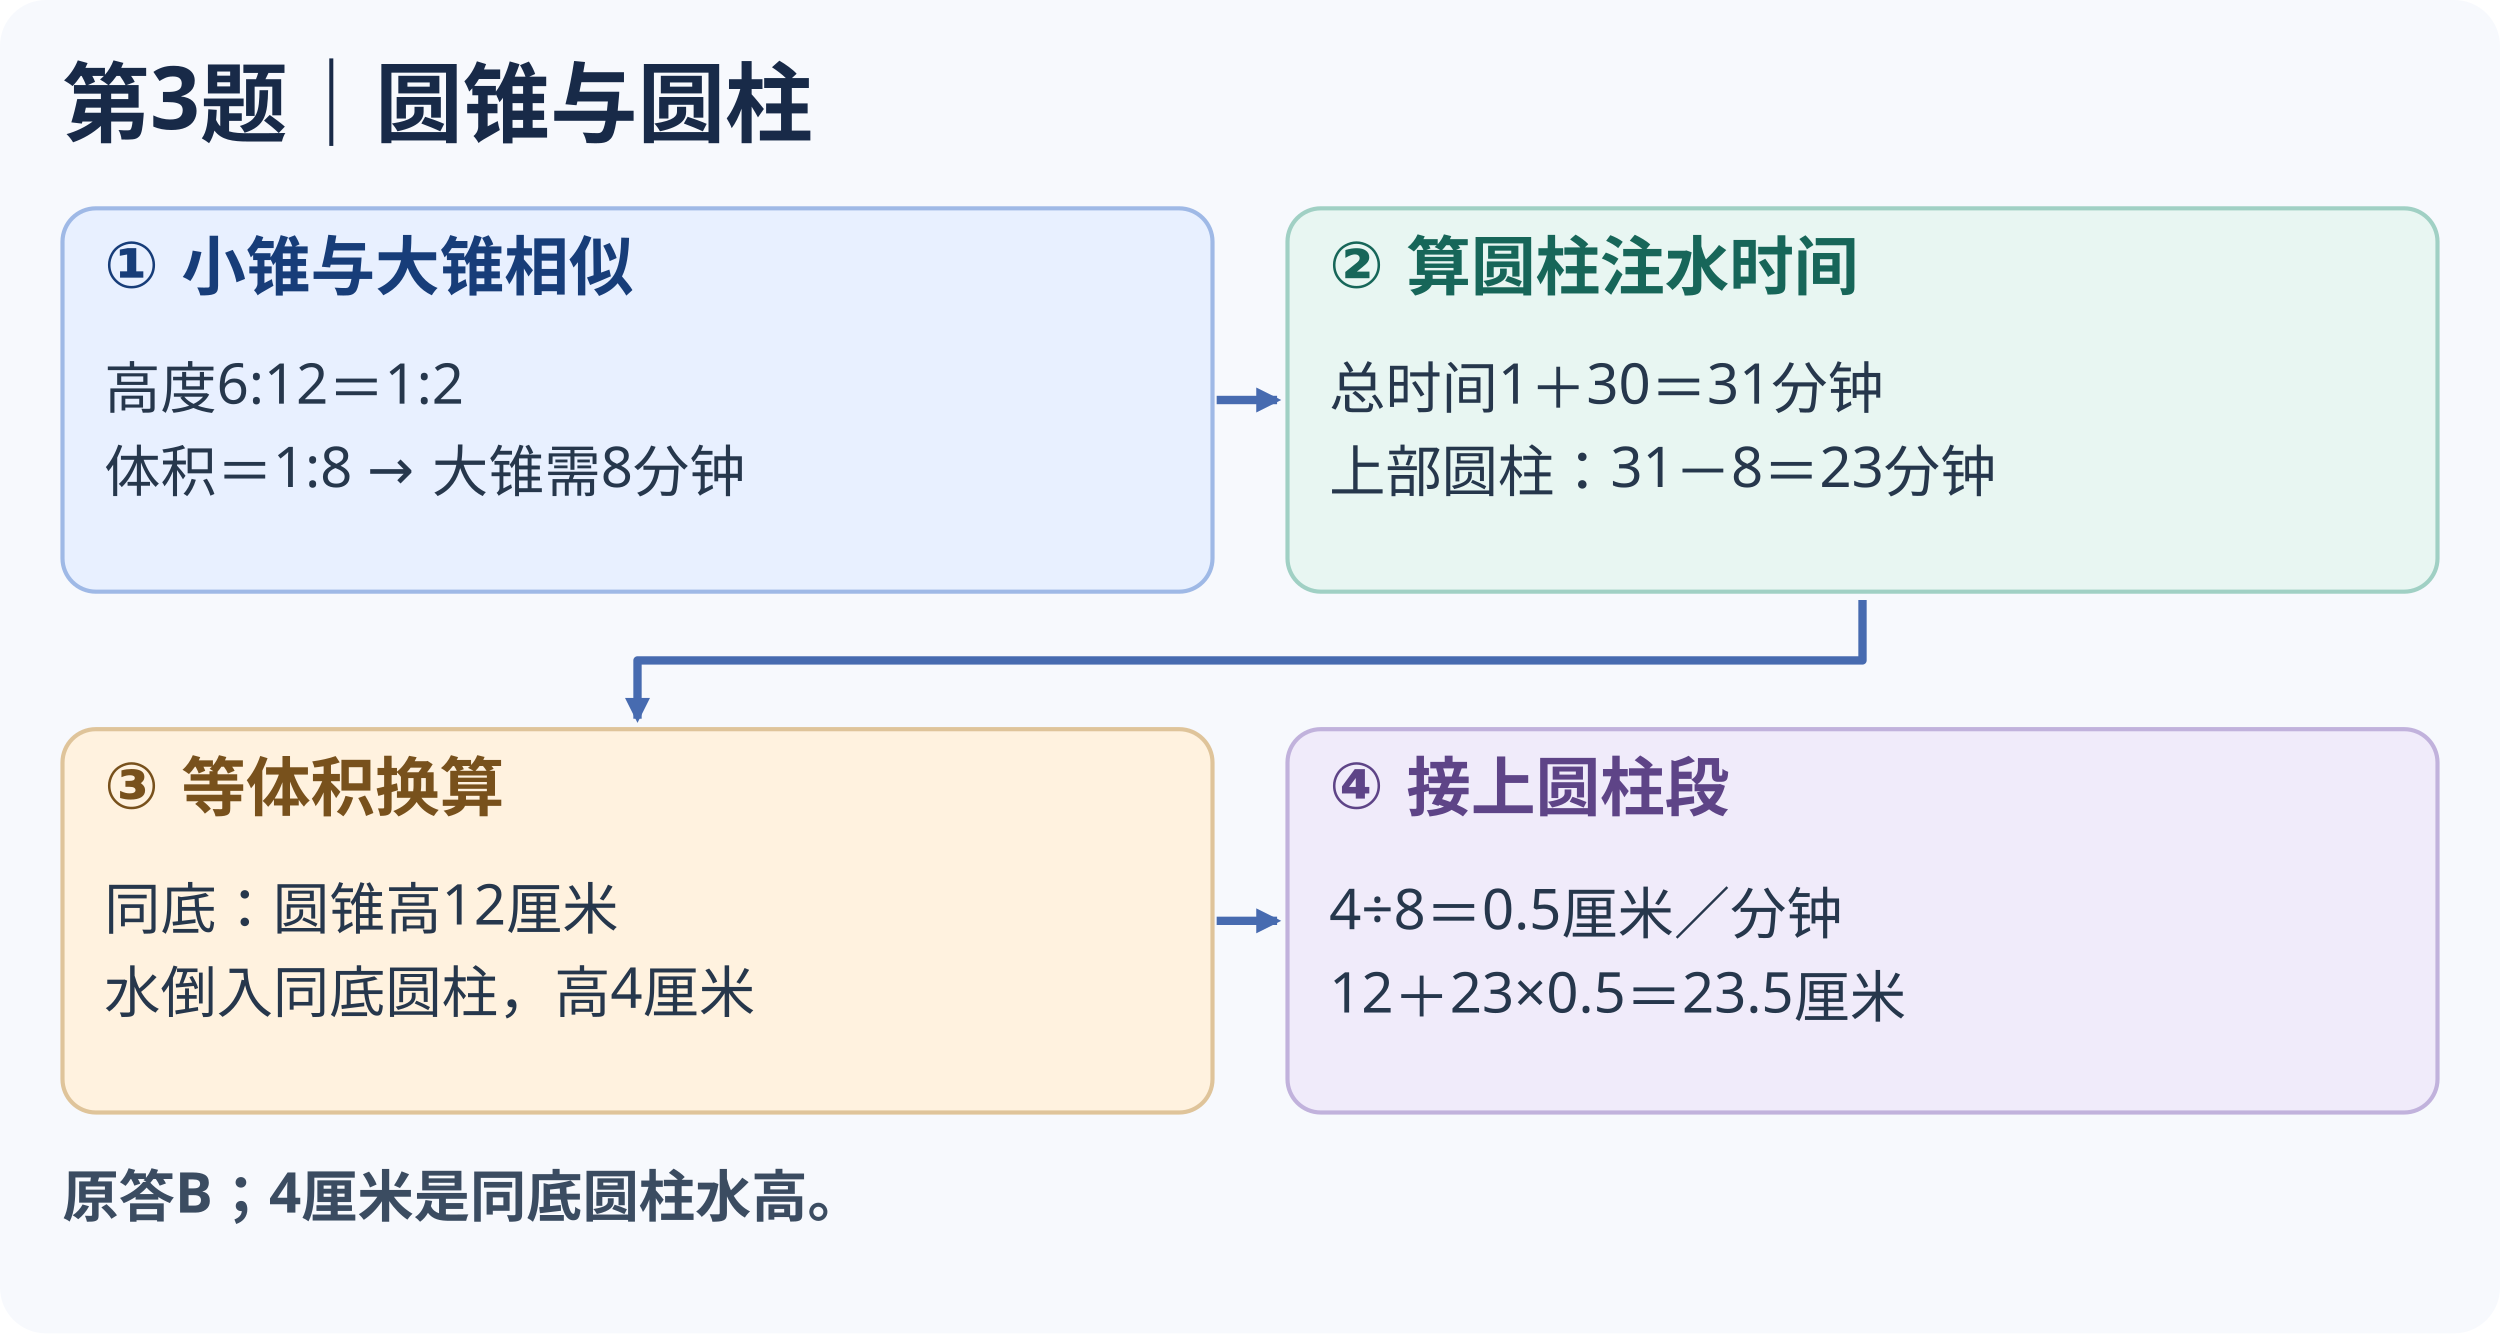
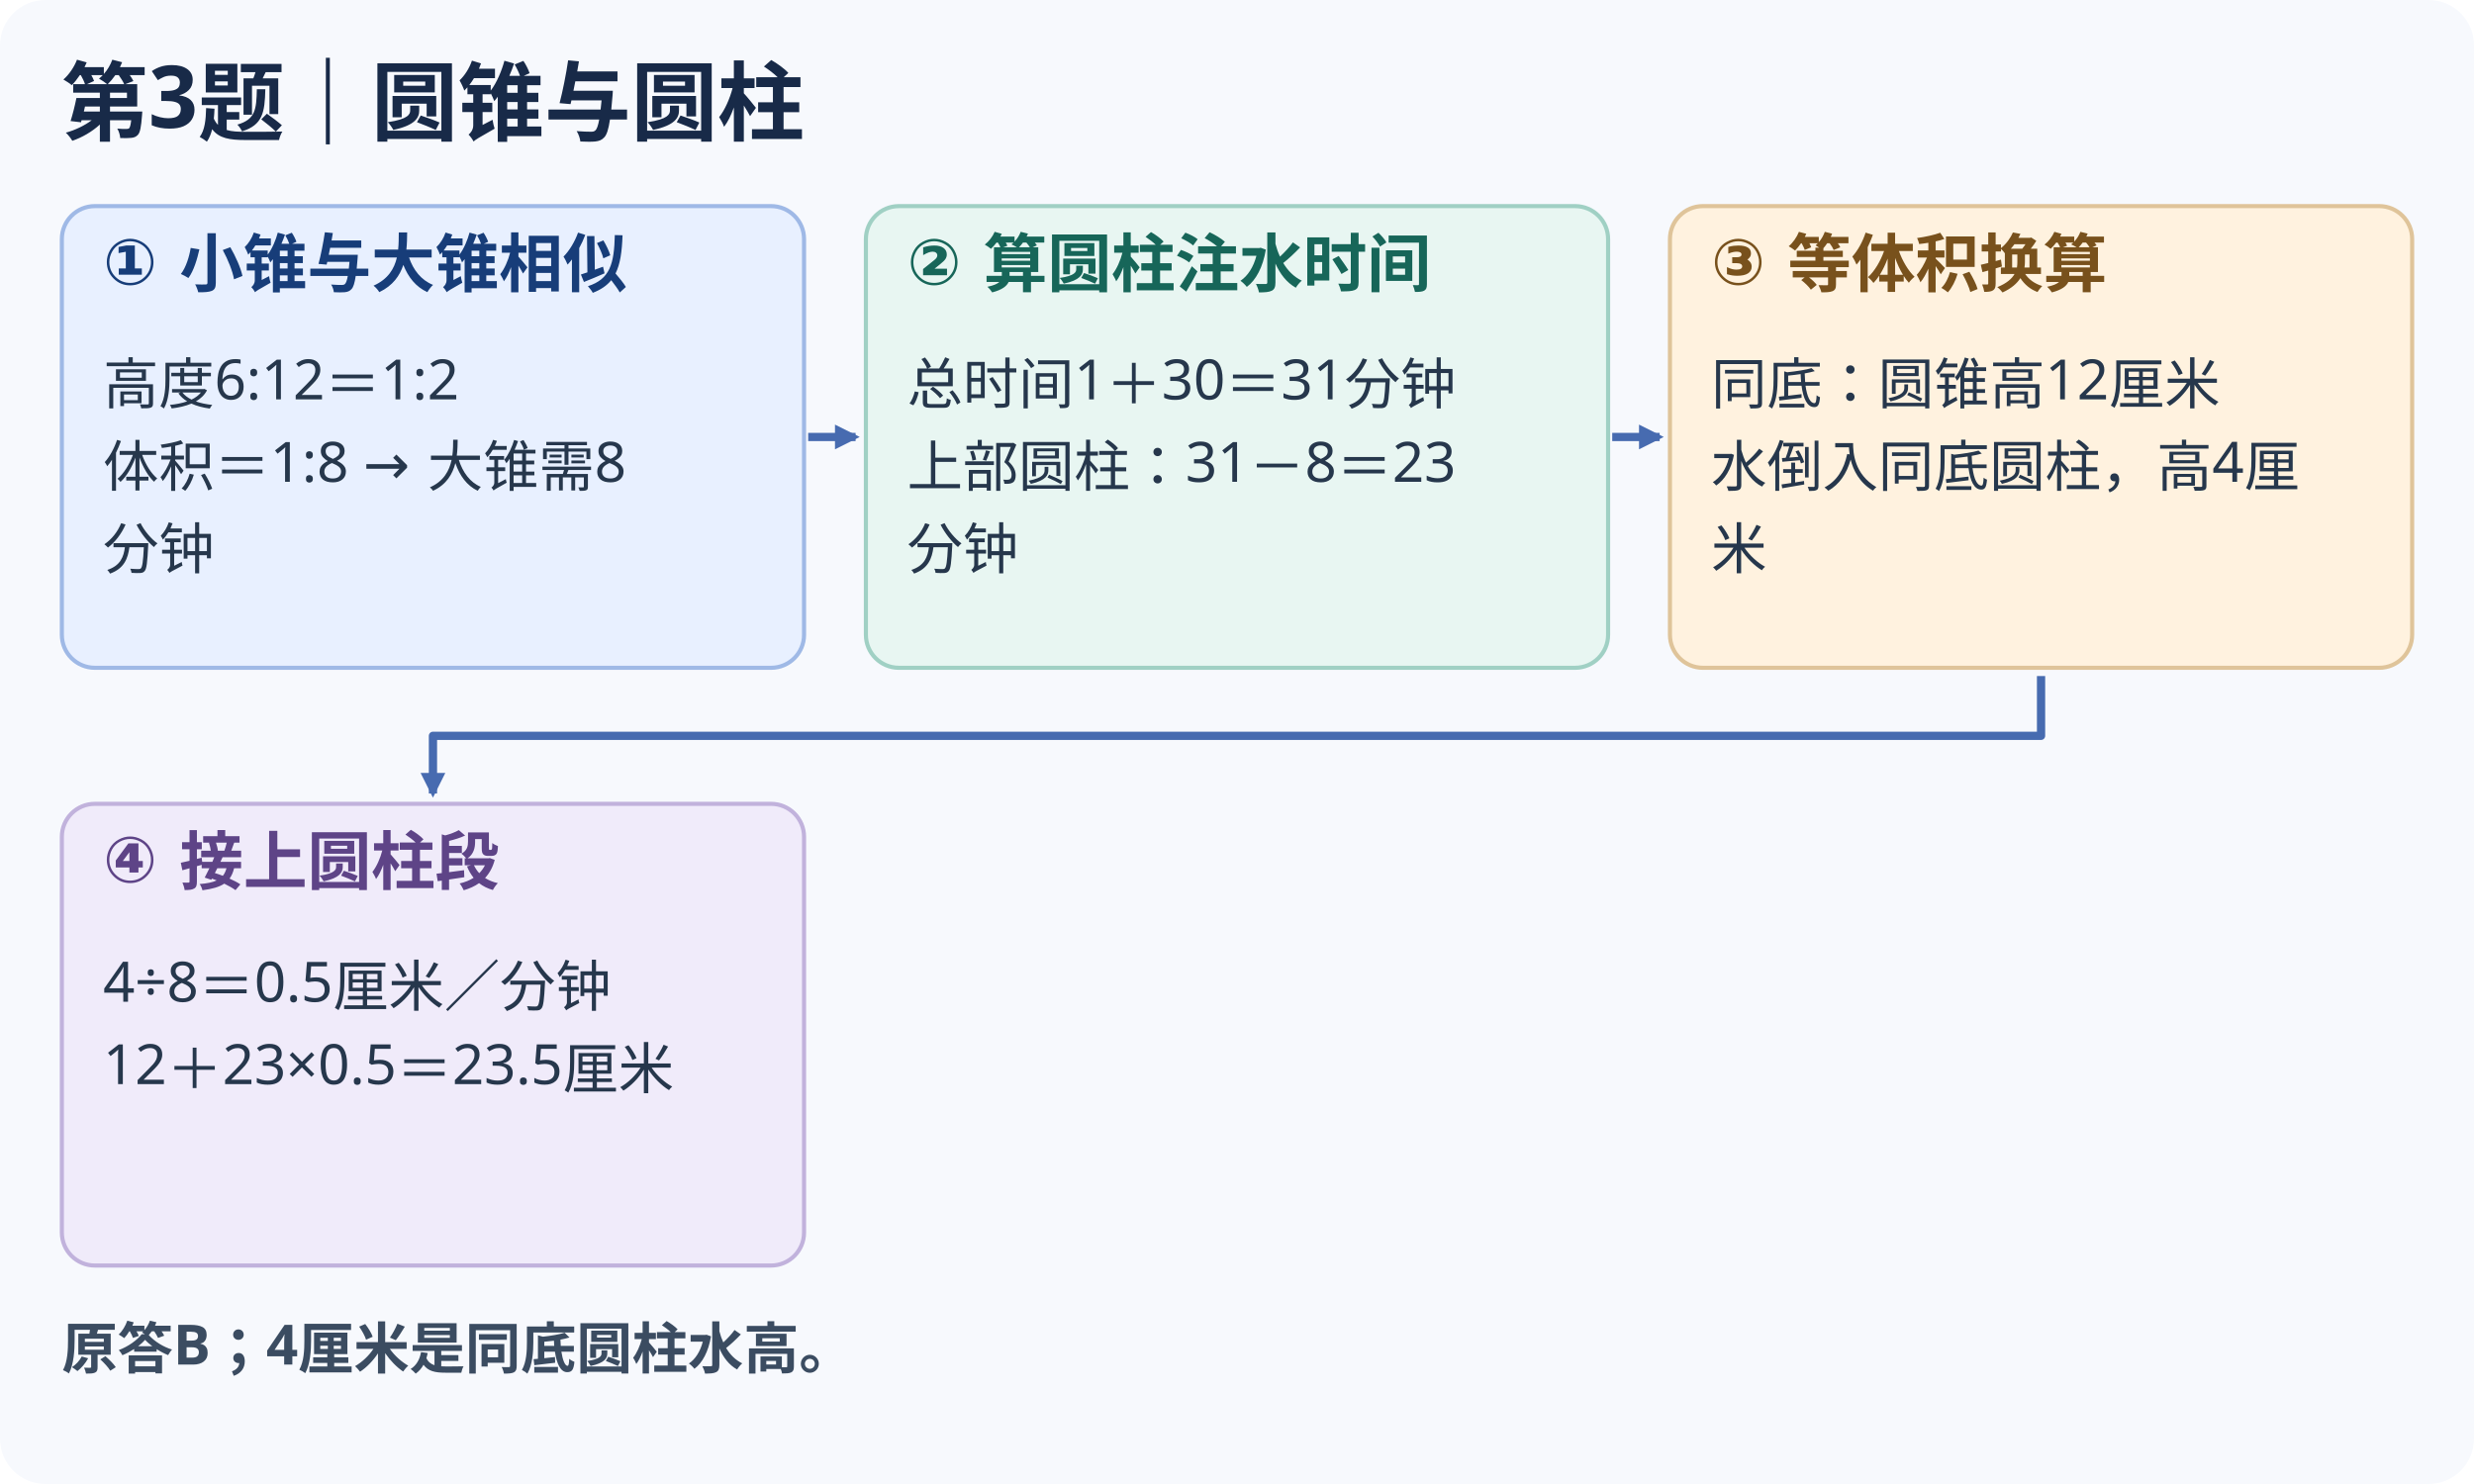
- <svg xmlns="http://www.w3.org/2000/svg" viewBox="0 0 1200 640" role="img" aria-label="第3题｜圆锥与圆柱">
+ <svg xmlns="http://www.w3.org/2000/svg" viewBox="0 0 1200 720" role="img" aria-label="第3题｜圆锥与圆柱">
  <defs>
    <marker id="a" markerWidth="12" markerHeight="12" refX="10" refY="6" orient="auto" markerUnits="userSpaceOnUse">
      <path d="M0 0 L12 6 L0 12 Z" fill="#476bb0" />
    </marker>
  </defs>
-   <rect width="1200" height="640" rx="22" fill="#f7f9fd" />
+   <rect width="1200" height="720" rx="22" fill="#f7f9fd" />
  <g font-family="Microsoft YaHei,PingFang SC,sans-serif">
    <text x="30" y="65" font-size="42" font-weight="700" fill="#182a48">第3题｜圆锥与圆柱</text>
-     <rect x="30" y="100" width="552" height="184" rx="16" fill="#e8f0ff" stroke="#9fb9e6" stroke-width="2" />
+     <rect x="30" y="100" width="360" height="224" rx="16" fill="#e8f0ff" stroke="#9fb9e6" stroke-width="2" />
    <text x="50" y="138" font-size="31" font-weight="700" fill="#173d79">① 小锥与大锥相似</text>
    <text x="50" y="196" font-size="27" font-weight="500" fill="#26374c">高度6:12＝1:2</text>
-     <text x="50" y="236" font-size="27" font-weight="500" fill="#26374c">体积＝1:8 → 大锥需8分钟</text>
-     <rect x="618" y="100" width="552" height="184" rx="16" fill="#e8f6f2" stroke="#a0d0c4" stroke-width="2" />
-     <text x="638" y="138" font-size="31" font-weight="700" fill="#176659">② 算圆柱注水时间</text>
-     <text x="638" y="196" font-size="27" font-weight="500" fill="#26374c">总时间1＋30＝31分钟</text>
-     <text x="638" y="236" font-size="27" font-weight="500" fill="#26374c">上部圆柱：31－8＝23分钟</text>
-     <rect x="30" y="350" width="552" height="184" rx="16" fill="#fff2df" stroke="#dfc49a" stroke-width="2" />
-     <text x="50" y="388" font-size="31" font-weight="700" fill="#78511c">③ 等体积换算</text>
-     <text x="50" y="446" font-size="27" font-weight="500" fill="#26374c">同底：圆锥高12厘米</text>
-     <text x="50" y="486" font-size="27" font-weight="500" fill="#26374c">水倒入同底圆柱，高4厘米</text>
-     <rect x="618" y="350" width="552" height="184" rx="16" fill="#f0ebfa" stroke="#c1b2dc" stroke-width="2" />
-     <text x="638" y="388" font-size="31" font-weight="700" fill="#5e4487">④ 接上圆柱段</text>
-     <text x="638" y="446" font-size="27" font-weight="500" fill="#26374c">4÷8＝0.5厘米／分钟</text>
-     <text x="638" y="486" font-size="27" font-weight="500" fill="#26374c">12＋23×0.5＝23.5厘米</text>
+     <text x="50" y="236" font-size="27" font-weight="500" fill="#26374c">体积＝1:8 → 大锥需8</text>
+     <text x="50" y="276" font-size="27" font-weight="500" fill="#26374c">分钟</text>
+     <rect x="420" y="100" width="360" height="224" rx="16" fill="#e8f6f2" stroke="#a0d0c4" stroke-width="2" />
+     <text x="440" y="138" font-size="31" font-weight="700" fill="#176659">② 算圆柱注水时间</text>
+     <text x="440" y="196" font-size="27" font-weight="500" fill="#26374c">总时间1＋30＝31分钟</text>
+     <text x="440" y="236" font-size="27" font-weight="500" fill="#26374c">上部圆柱：31－8＝23</text>
+     <text x="440" y="276" font-size="27" font-weight="500" fill="#26374c">分钟</text>
+     <rect x="810" y="100" width="360" height="224" rx="16" fill="#fff2df" stroke="#dfc49a" stroke-width="2" />
+     <text x="830" y="138" font-size="31" font-weight="700" fill="#78511c">③ 等体积换算</text>
+     <text x="830" y="196" font-size="27" font-weight="500" fill="#26374c">同底：圆锥高12厘米</text>
+     <text x="830" y="236" font-size="27" font-weight="500" fill="#26374c">水倒入同底圆柱，高4厘</text>
+     <text x="830" y="276" font-size="27" font-weight="500" fill="#26374c">米</text>
+     <rect x="30" y="390" width="360" height="224" rx="16" fill="#f0ebfa" stroke="#c1b2dc" stroke-width="2" />
+     <text x="50" y="428" font-size="31" font-weight="700" fill="#5e4487">④ 接上圆柱段</text>
+     <text x="50" y="486" font-size="27" font-weight="500" fill="#26374c">4÷8＝0.5厘米／分钟</text>
+     <text x="50" y="526" font-size="27" font-weight="500" fill="#26374c">12＋23×0.5＝23.5厘米</text>
    <g fill="none" stroke="#476bb0" stroke-width="4" stroke-linejoin="round" marker-end="url(#a)">
-       <path d="M584 192 H613" />
-       <path d="M894 288 V317 H306 V345" />
-       <path d="M584 442 H613" />
+       <path d="M392 212 H415" />
+       <path d="M782 212 H805" />
+       <path d="M990 328 V357 H210 V385" />
    </g>
-     <text x="30" y="584" font-size="27" font-weight="600" fill="#3b4c61">原答B；4厘米是同底圆柱水高。</text>
+     <text x="30" y="664" font-size="27" font-weight="600" fill="#3b4c61">原答B；4厘米是同底圆柱水高。</text>
  </g>
</svg>
